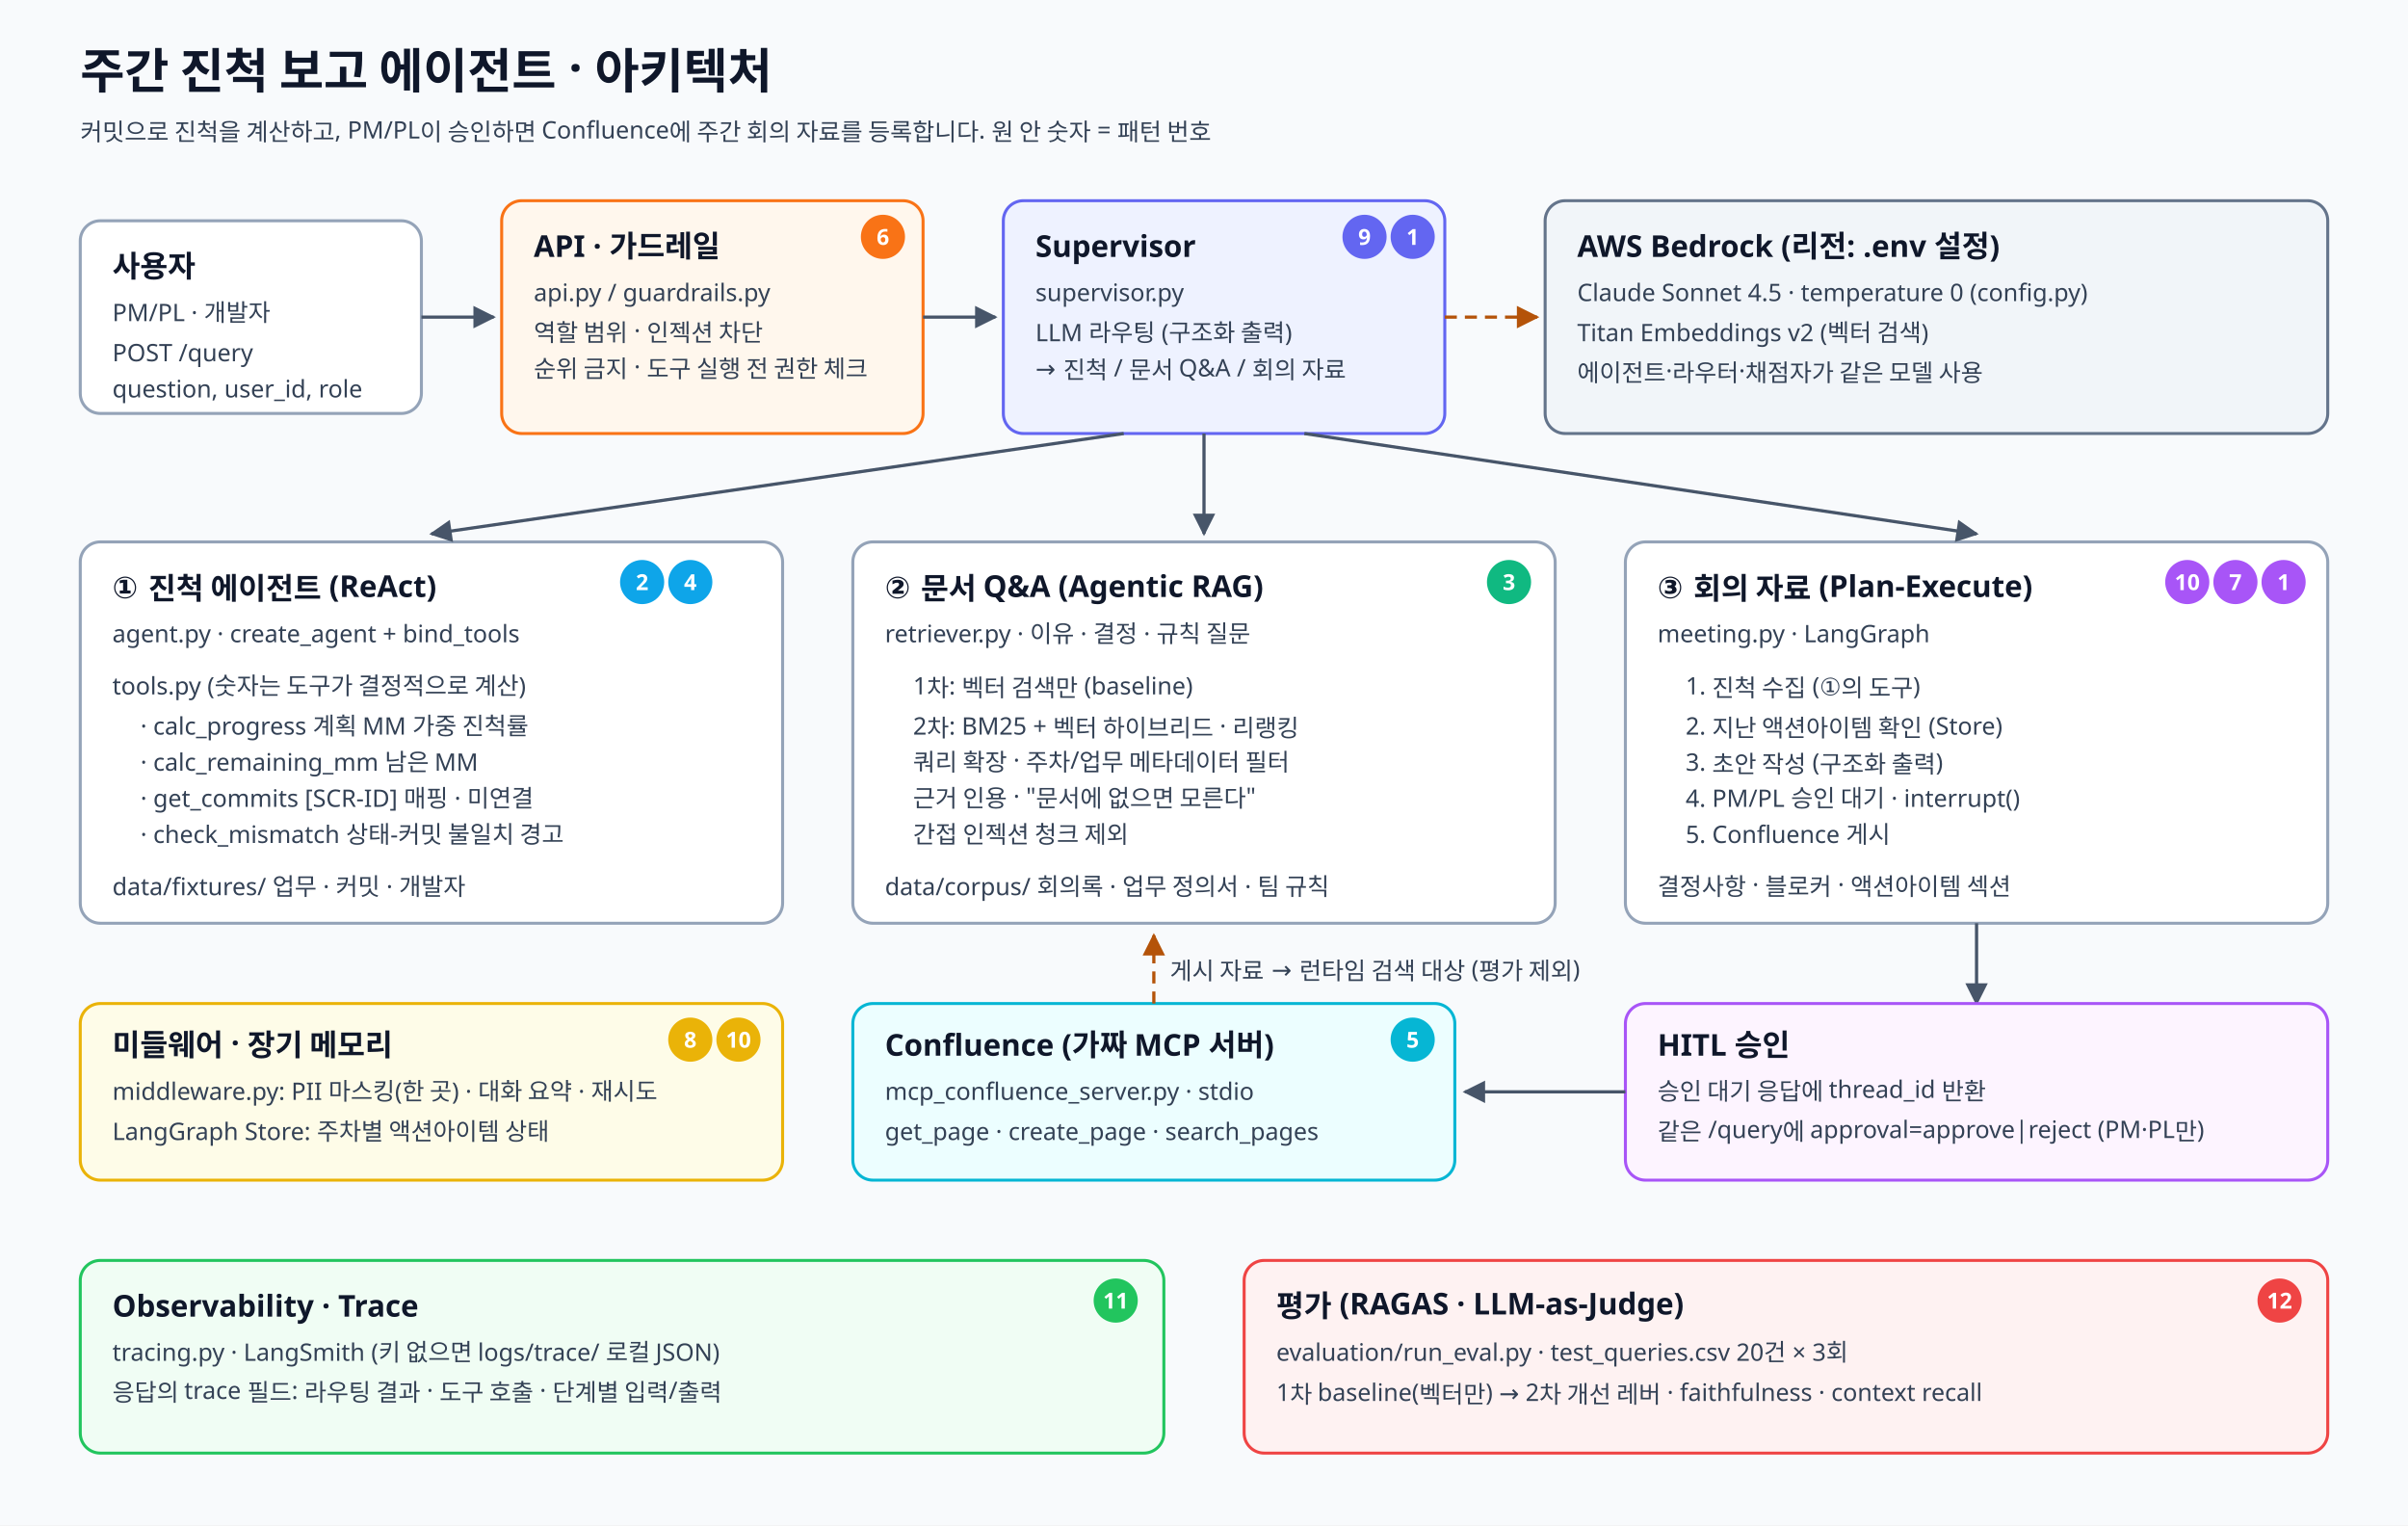
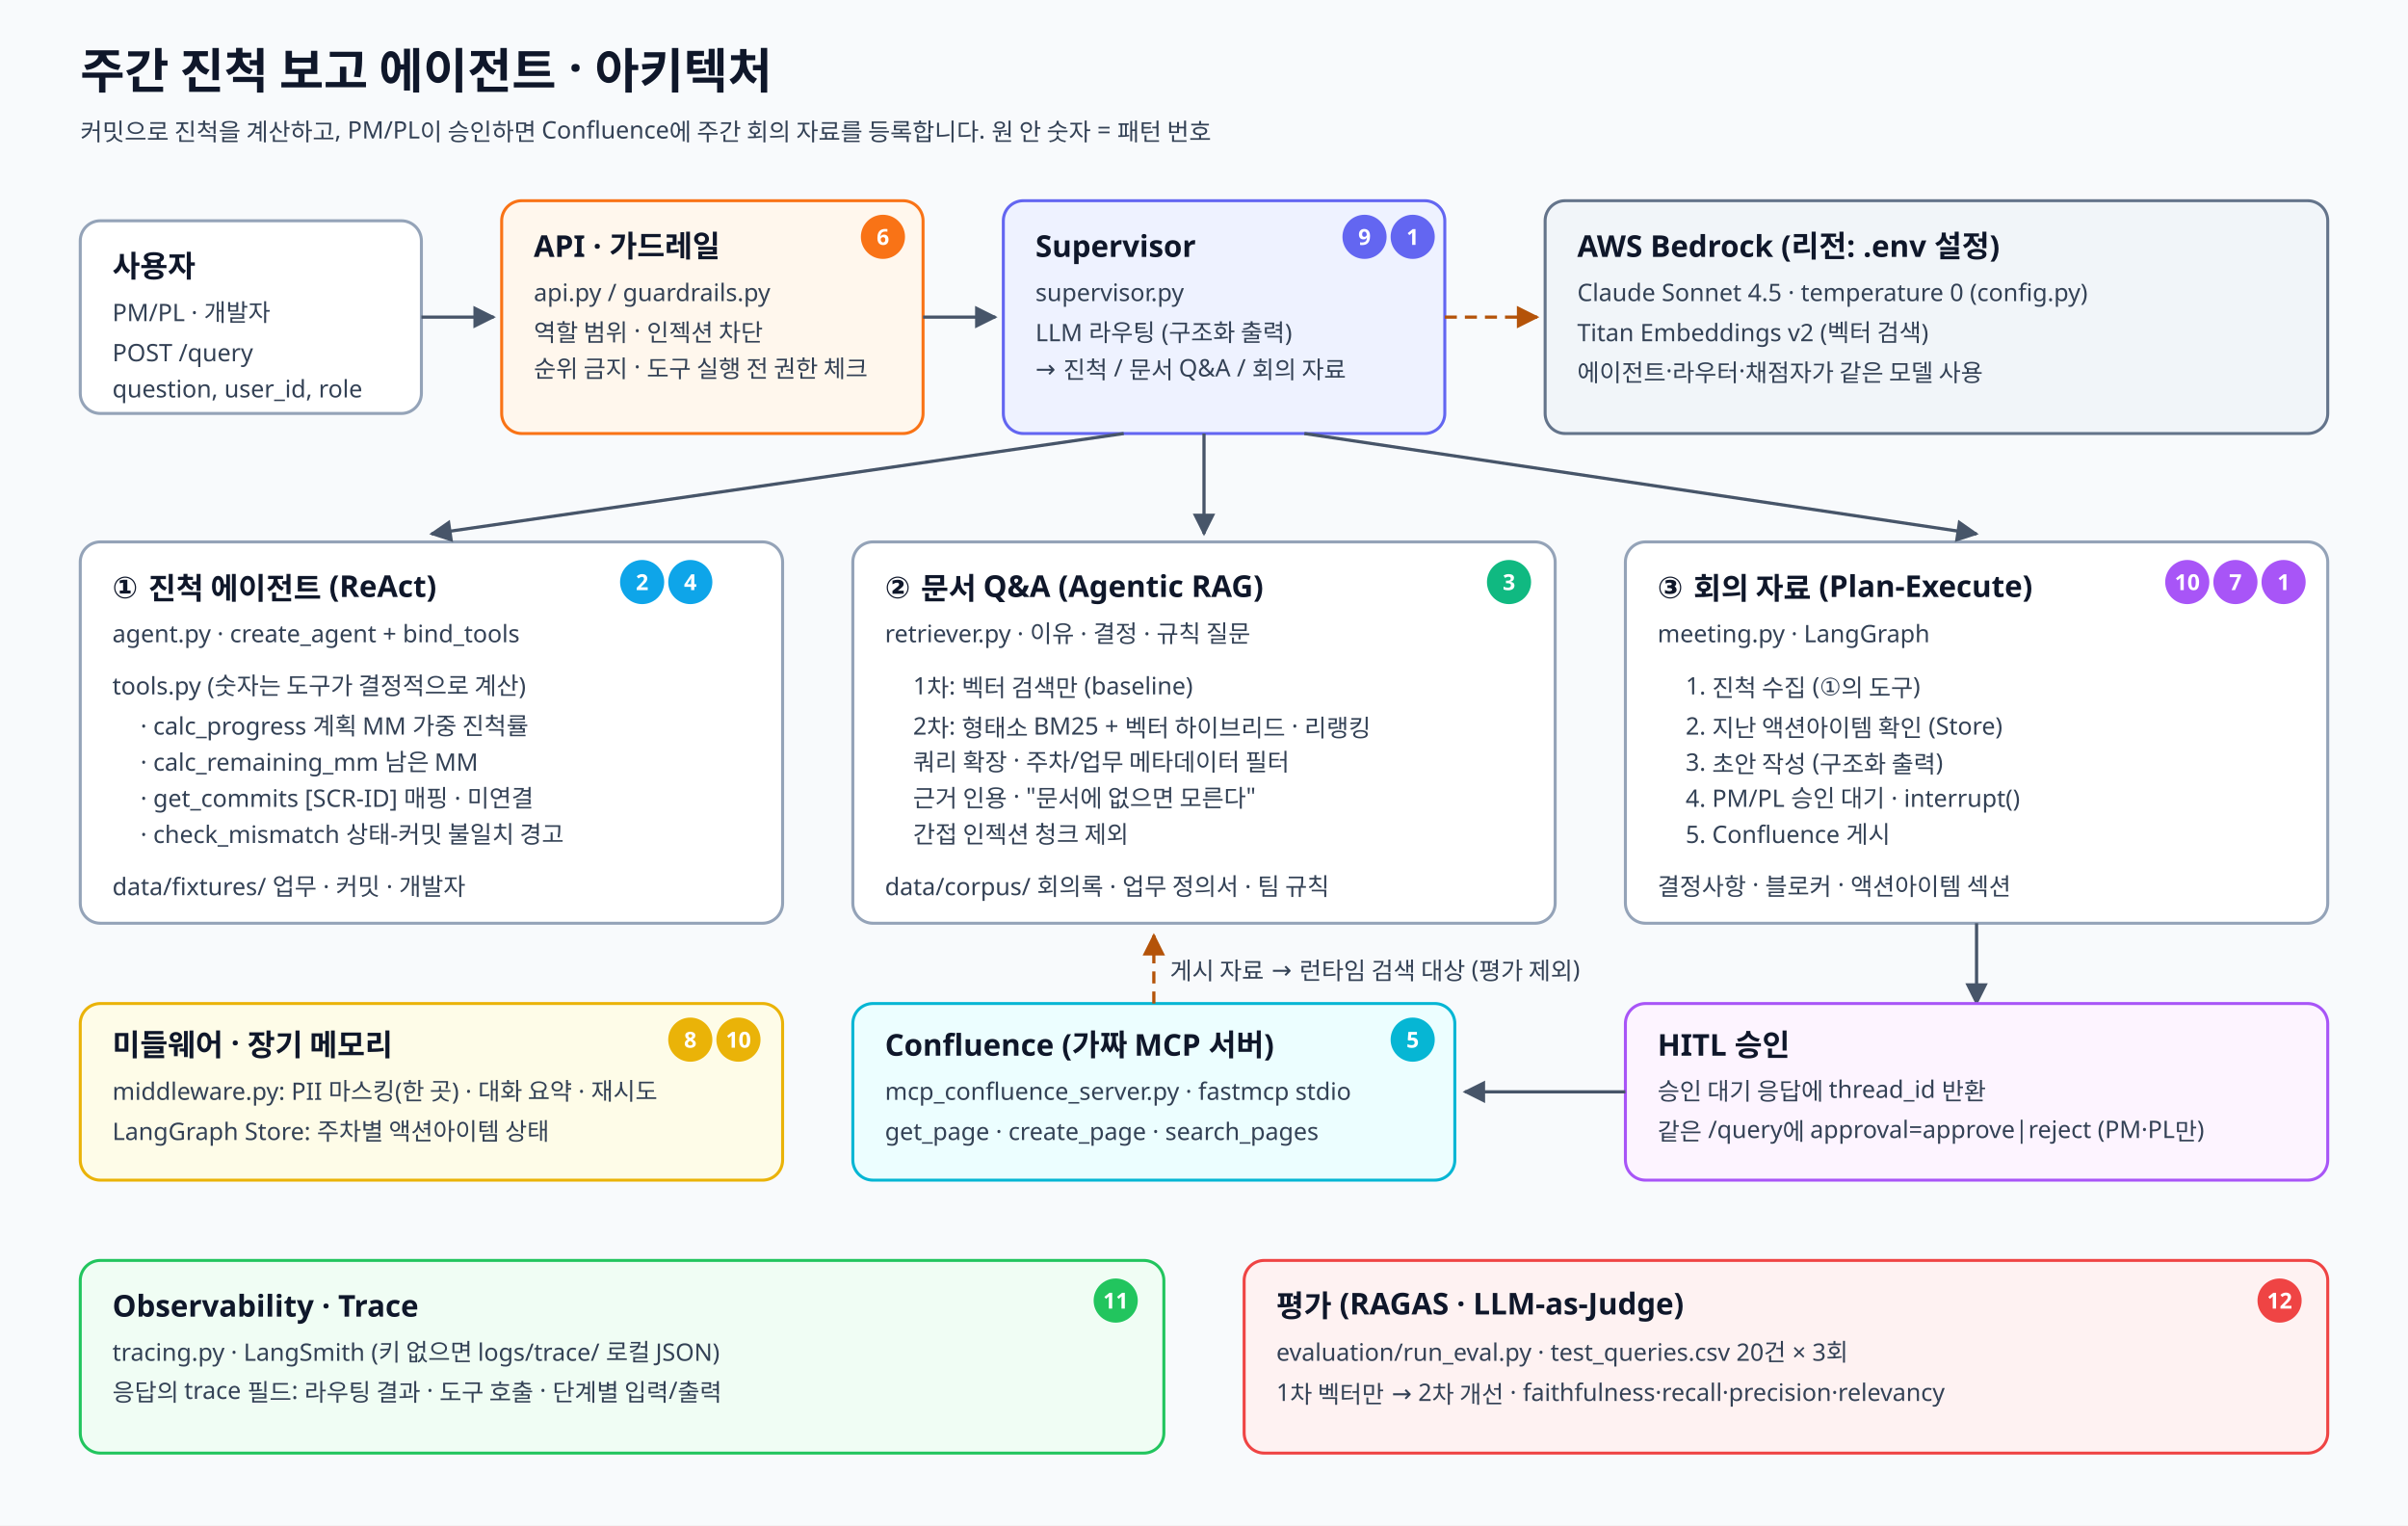
<svg xmlns="http://www.w3.org/2000/svg" width="1200" height="760" viewBox="0 0 1200 760" font-family="'Malgun Gothic','Apple SD Gothic Neo','Noto Sans KR',sans-serif">
  <defs>
    <marker id="arr" viewBox="0 0 10 10" refX="9" refY="5" markerWidth="7" markerHeight="7" orient="auto-start-reverse">
      <path d="M0,0 L10,5 L0,10 z" fill="#475569" />
    </marker>
    <marker id="arrG" viewBox="0 0 10 10" refX="9" refY="5" markerWidth="7" markerHeight="7" orient="auto-start-reverse">
      <path d="M0,0 L10,5 L0,10 z" fill="#b45309" />
    </marker>
    <style>
      .box{fill:#ffffff;stroke:#94a3b8;stroke-width:1.5;rx:10}
      .t{font-size:15px;font-weight:700;fill:#0f172a}
      .s{font-size:12px;fill:#334155}
      .p{font-size:11px;font-weight:700;fill:#ffffff}
      .ln{stroke:#475569;stroke-width:1.6;fill:none;marker-end:url(#arr)}
      .lg{stroke:#b45309;stroke-width:1.6;fill:none;stroke-dasharray:6 4;marker-end:url(#arrG)}
    </style>
  </defs>
  <rect width="1200" height="760" fill="#f8fafc" />
  <text x="40" y="44" font-size="24" font-weight="800" fill="#0f172a">주간 진척 보고 에이전트 · 아키텍처</text>
  <text x="40" y="70" class="s">커밋으로 진척을 계산하고, PM/PL이 승인하면 Confluence에 주간 회의 자료를 등록합니다. 원 안 숫자 = 패턴 번호</text>
  <rect x="40" y="110" width="170" height="96" rx="10" class="box" />
  <text x="56" y="138" class="t">사용자</text>
  <text x="56" y="160" class="s">PM/PL · 개발자</text>
  <text x="56" y="180" class="s">POST /query</text>
  <text x="56" y="198" class="s">question, user_id, role</text>
  <rect x="250" y="100" width="210" height="116" rx="10" fill="#fff7ed" stroke="#f97316" stroke-width="1.5" />
  <text x="266" y="128" class="t">API · 가드레일</text>
  <text x="266" y="150" class="s">api.py / guardrails.py</text>
  <text x="266" y="170" class="s">역할 범위 · 인젝션 차단</text>
  <text x="266" y="188" class="s">순위 금지 · 도구 실행 전 권한 체크</text>
  <circle cx="440" cy="118" r="11" fill="#f97316" />
  <text x="440" y="122" text-anchor="middle" class="p">6</text>
  <rect x="500" y="100" width="220" height="116" rx="10" fill="#eef2ff" stroke="#6366f1" stroke-width="1.5" />
  <text x="516" y="128" class="t">Supervisor</text>
  <text x="516" y="150" class="s">supervisor.py</text>
  <text x="516" y="170" class="s">LLM 라우팅 (구조화 출력)</text>
  <text x="516" y="188" class="s">→ 진척 / 문서 Q&amp;A / 회의 자료</text>
  <circle cx="680" cy="118" r="11" fill="#6366f1" />
  <text x="680" y="122" text-anchor="middle" class="p">9</text>
  <circle cx="704" cy="118" r="11" fill="#6366f1" />
  <text x="704" y="122" text-anchor="middle" class="p">1</text>
  <rect x="770" y="100" width="390" height="116" rx="10" fill="#f1f5f9" stroke="#64748b" stroke-width="1.5" />
  <text x="786" y="128" class="t">AWS Bedrock (리전: .env 설정)</text>
  <text x="786" y="150" class="s">Claude Sonnet 4.5 · temperature 0 (config.py)</text>
  <text x="786" y="170" class="s">Titan Embeddings v2 (벡터 검색)</text>
  <text x="786" y="190" class="s">에이전트·라우터·채점자가 같은 모델 사용</text>
  <path d="M210,158 L246,158" class="ln" />
  <path d="M460,158 L496,158" class="ln" />
  <path d="M720,158 L766,158" class="lg" />
  <rect x="40" y="270" width="350" height="190" rx="10" class="box" />
  <text x="56" y="298" class="t">① 진척 에이전트 (ReAct)</text>
  <text x="56" y="320" class="s">agent.py · create_agent + bind_tools</text>
  <text x="56" y="346" class="s">tools.py (숫자는 도구가 결정적으로 계산)</text>
  <text x="70" y="366" class="s">· calc_progress  계획 MM 가중 진척률</text>
  <text x="70" y="384" class="s">· calc_remaining_mm  남은 MM</text>
  <text x="70" y="402" class="s">· get_commits  [SCR-ID] 매핑 · 미연결</text>
  <text x="70" y="420" class="s">· check_mismatch  상태-커밋 불일치 경고</text>
  <text x="56" y="446" class="s">data/fixtures/ 업무 · 커밋 · 개발자</text>
  <circle cx="320" cy="290" r="11" fill="#0ea5e9" />
  <text x="320" y="294" text-anchor="middle" class="p">2</text>
  <circle cx="344" cy="290" r="11" fill="#0ea5e9" />
  <text x="344" y="294" text-anchor="middle" class="p">4</text>
  <rect x="425" y="270" width="350" height="190" rx="10" class="box" />
  <text x="441" y="298" class="t">② 문서 Q&amp;A (Agentic RAG)</text>
  <text x="441" y="320" class="s">retriever.py · 이유 · 결정 · 규칙 질문</text>
  <text x="455" y="346" class="s">1차: 벡터 검색만 (baseline)</text>
-   <text x="455" y="366" class="s">2차: BM25 + 벡터 하이브리드 · 리랭킹</text>
+   <text x="455" y="366" class="s">2차: 형태소 BM25 + 벡터 하이브리드 · 리랭킹</text>
  <text x="455" y="384" class="s">       쿼리 확장 · 주차/업무 메타데이터 필터</text>
  <text x="455" y="402" class="s">근거 인용 · "문서에 없으면 모른다"</text>
  <text x="455" y="420" class="s">간접 인젝션 청크 제외</text>
  <text x="441" y="446" class="s">data/corpus/ 회의록 · 업무 정의서 · 팀 규칙</text>
  <circle cx="752" cy="290" r="11" fill="#10b981" />
  <text x="752" y="294" text-anchor="middle" class="p">3</text>
  <rect x="810" y="270" width="350" height="190" rx="10" class="box" />
  <text x="826" y="298" class="t">③ 회의 자료 (Plan-Execute)</text>
  <text x="826" y="320" class="s">meeting.py · LangGraph</text>
  <text x="840" y="346" class="s">1. 진척 수집 (①의 도구)</text>
  <text x="840" y="366" class="s">2. 지난 액션아이템 확인 (Store)</text>
  <text x="840" y="384" class="s">3. 초안 작성 (구조화 출력)</text>
  <text x="840" y="402" class="s">4. PM/PL 승인 대기 · interrupt()</text>
  <text x="840" y="420" class="s">5. Confluence 게시</text>
  <text x="826" y="446" class="s">결정사항 · 블로커 · 액션아이템 섹션</text>
  <circle cx="1090" cy="290" r="11" fill="#a855f7" />
  <text x="1090" y="294" text-anchor="middle" class="p">10</text>
  <circle cx="1114" cy="290" r="11" fill="#a855f7" />
  <text x="1114" y="294" text-anchor="middle" class="p">7</text>
  <circle cx="1138" cy="290" r="11" fill="#a855f7" />
  <text x="1138" y="294" text-anchor="middle" class="p">1</text>
  <path d="M560,216 L215,266" class="ln" />
  <path d="M600,216 L600,266" class="ln" />
  <path d="M650,216 L985,266" class="ln" />
  <path d="M985,460 L985,500" class="ln" />
  <rect x="810" y="500" width="350" height="88" rx="10" fill="#fdf4ff" stroke="#a855f7" stroke-width="1.5" />
  <text x="826" y="526" class="t">HITL 승인</text>
  <text x="826" y="548" class="s">승인 대기 응답에 thread_id 반환</text>
  <text x="826" y="568" class="s">같은 /query에 approval=approve|reject (PM·PL만)</text>
  <path d="M810,544 L730,544" class="ln" />
  <rect x="425" y="500" width="300" height="88" rx="10" fill="#ecfeff" stroke="#06b6d4" stroke-width="1.5" />
  <text x="441" y="526" class="t">Confluence (가짜 MCP 서버)</text>
-   <text x="441" y="548" class="s">mcp_confluence_server.py · stdio</text>
+   <text x="441" y="548" class="s">mcp_confluence_server.py · fastmcp stdio</text>
  <text x="441" y="568" class="s">get_page · create_page · search_pages</text>
  <circle cx="704" cy="518" r="11" fill="#06b6d4" />
  <text x="704" y="522" text-anchor="middle" class="p">5</text>
  <path d="M575,500 L575,466" class="lg" />
  <text x="583" y="488" class="s" fill="#b45309">게시 자료 → 런타임 검색 대상 (평가 제외)</text>
  <rect x="40" y="500" width="350" height="88" rx="10" fill="#fefce8" stroke="#eab308" stroke-width="1.5" />
  <text x="56" y="526" class="t">미들웨어 · 장기 메모리</text>
  <text x="56" y="548" class="s">middleware.py: PII 마스킹(한 곳) · 대화 요약 · 재시도</text>
  <text x="56" y="568" class="s">LangGraph Store: 주차별 액션아이템 상태</text>
  <circle cx="344" cy="518" r="11" fill="#eab308" />
  <text x="344" y="522" text-anchor="middle" class="p">8</text>
  <circle cx="368" cy="518" r="11" fill="#eab308" />
  <text x="368" y="522" text-anchor="middle" class="p">10</text>
  <rect x="40" y="628" width="540" height="96" rx="10" fill="#f0fdf4" stroke="#22c55e" stroke-width="1.5" />
  <text x="56" y="656" class="t">Observability · Trace</text>
  <text x="56" y="678" class="s">tracing.py · LangSmith (키 없으면 logs/trace/ 로컬 JSON)</text>
  <text x="56" y="698" class="s">응답의 trace 필드: 라우팅 결과 · 도구 호출 · 단계별 입력/출력</text>
  <circle cx="556" cy="648" r="11" fill="#22c55e" />
  <text x="556" y="652" text-anchor="middle" class="p">11</text>
  <rect x="620" y="628" width="540" height="96" rx="10" fill="#fef2f2" stroke="#ef4444" stroke-width="1.5" />
  <text x="636" y="656" class="t">평가 (RAGAS · LLM-as-Judge)</text>
  <text x="636" y="678" class="s">evaluation/run_eval.py · test_queries.csv 20건 × 3회</text>
-   <text x="636" y="698" class="s">1차 baseline(벡터만) → 2차 개선 레버 · faithfulness · context recall</text>
+   <text x="636" y="698" class="s">1차 벡터만 → 2차 개선 · faithfulness·recall·precision·relevancy</text>
  <circle cx="1136" cy="648" r="11" fill="#ef4444" />
  <text x="1136" y="652" text-anchor="middle" class="p">12</text>
</svg>
